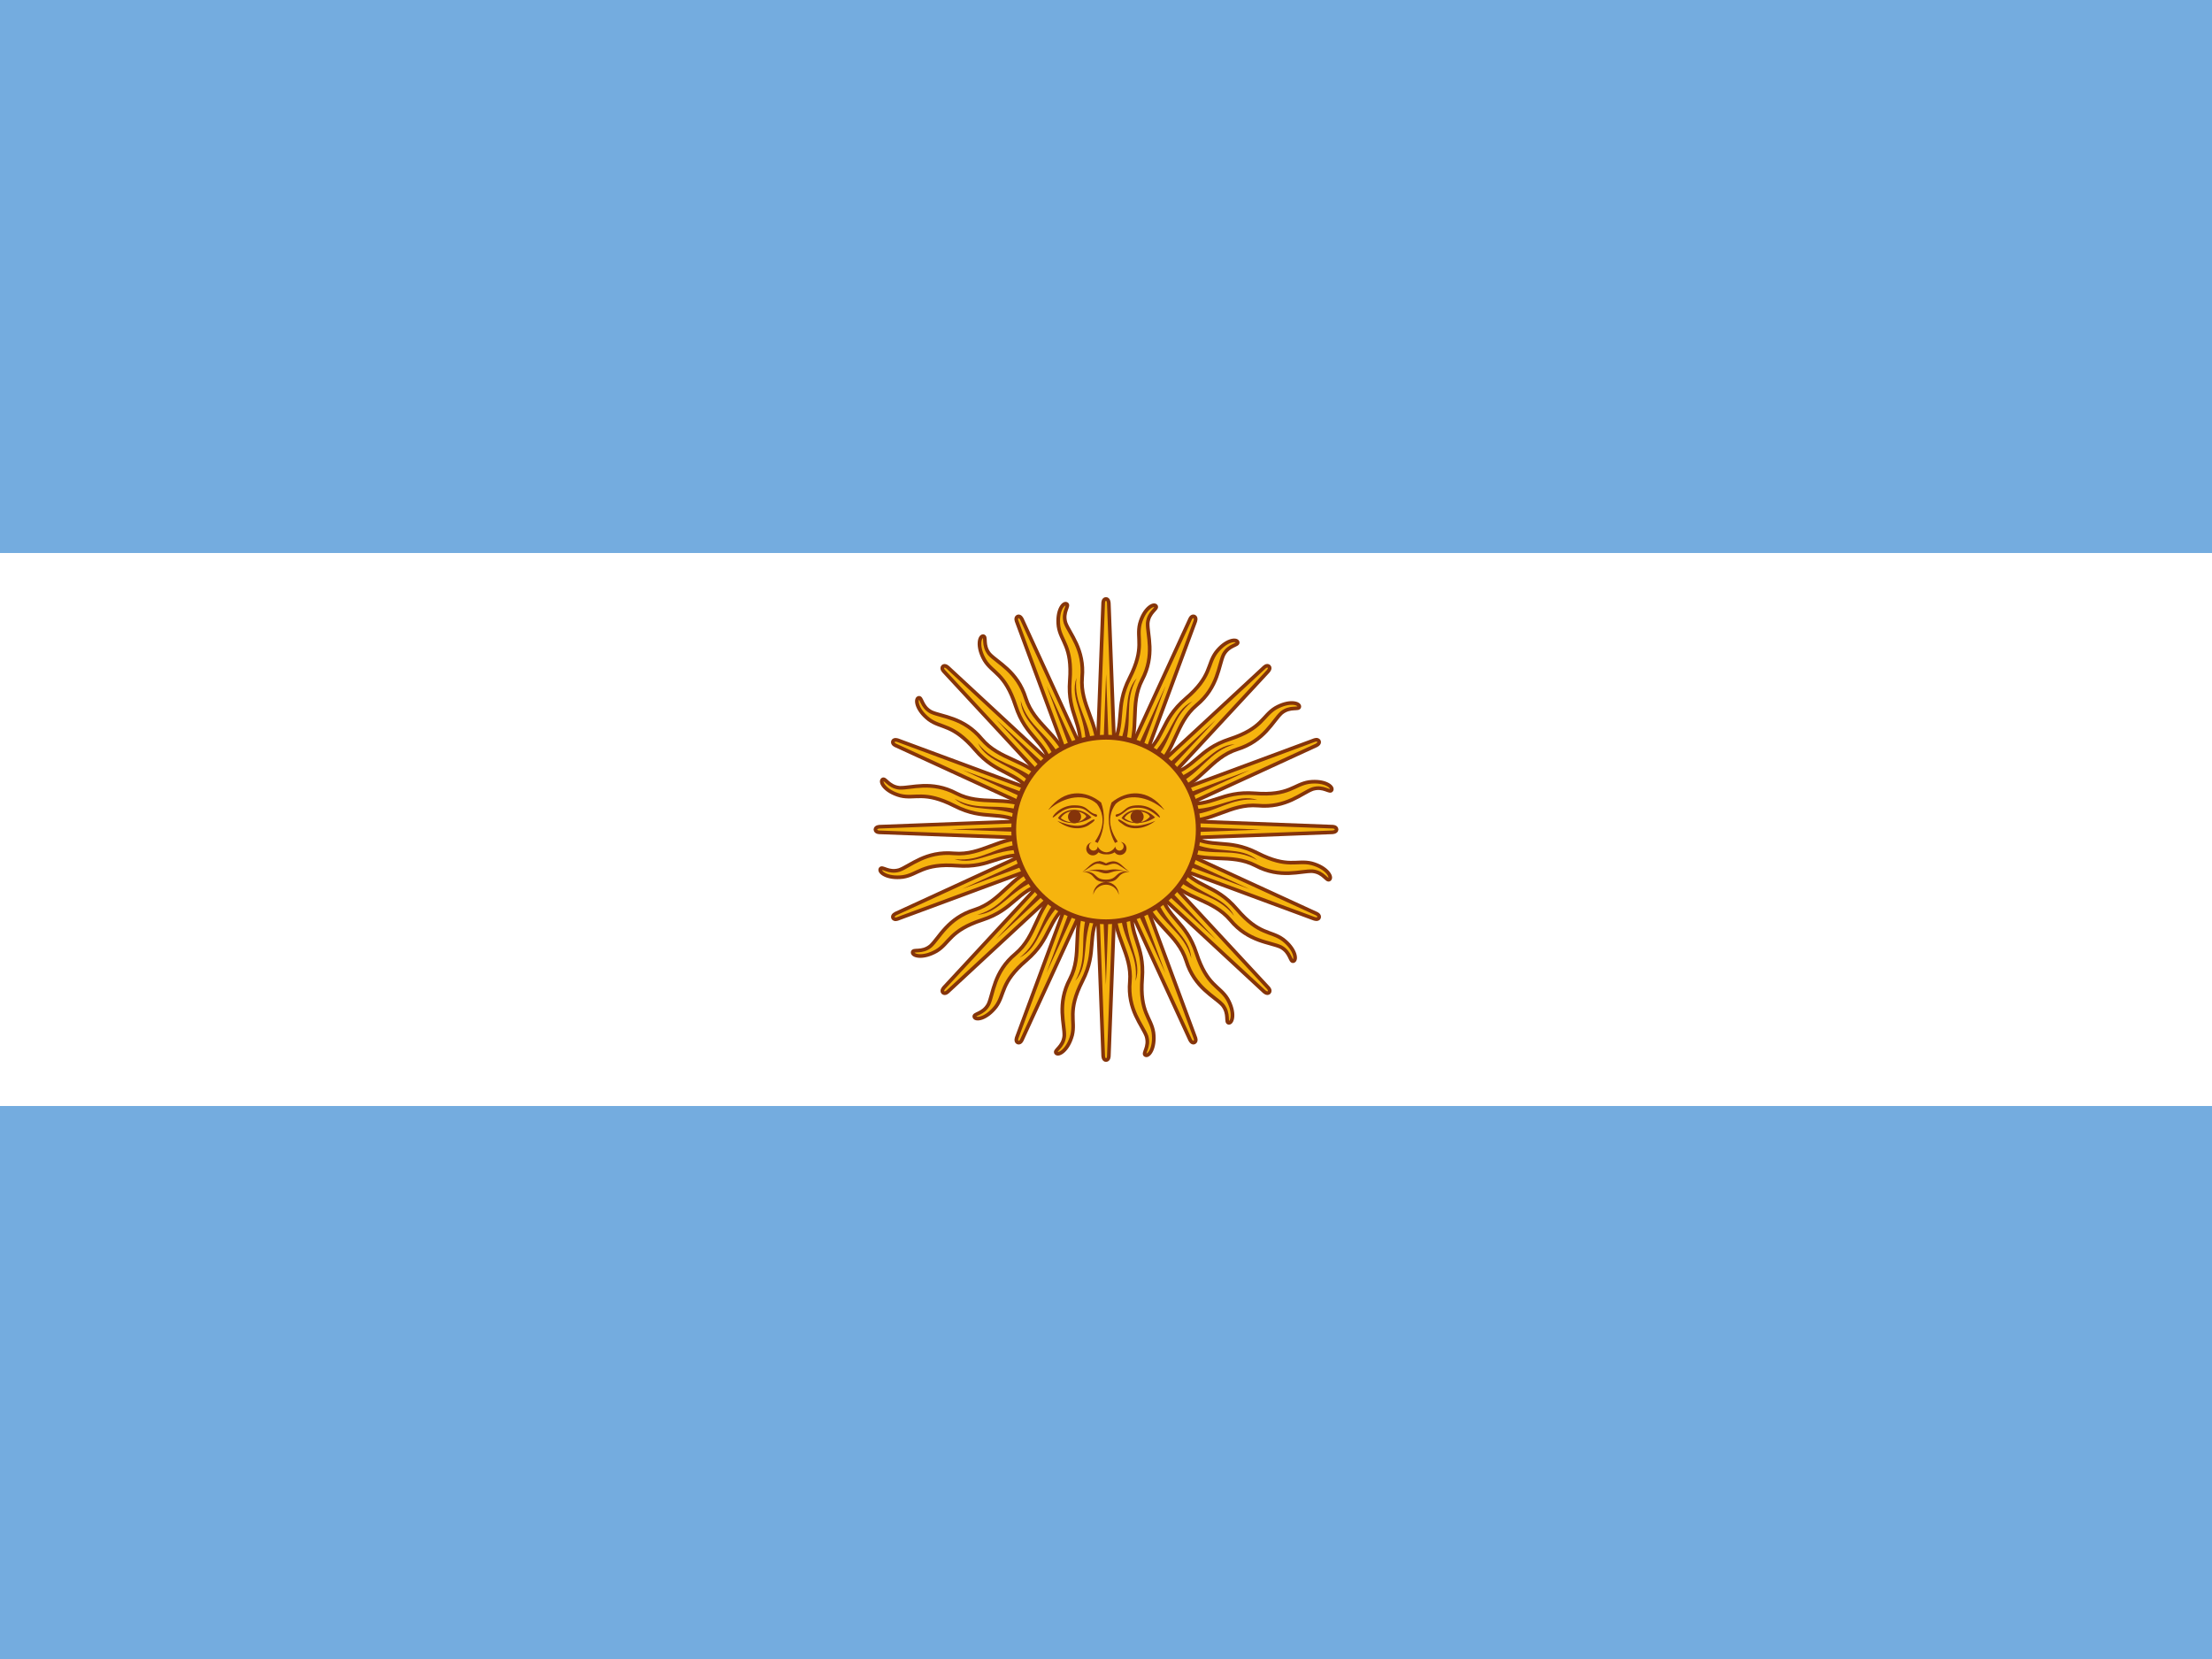
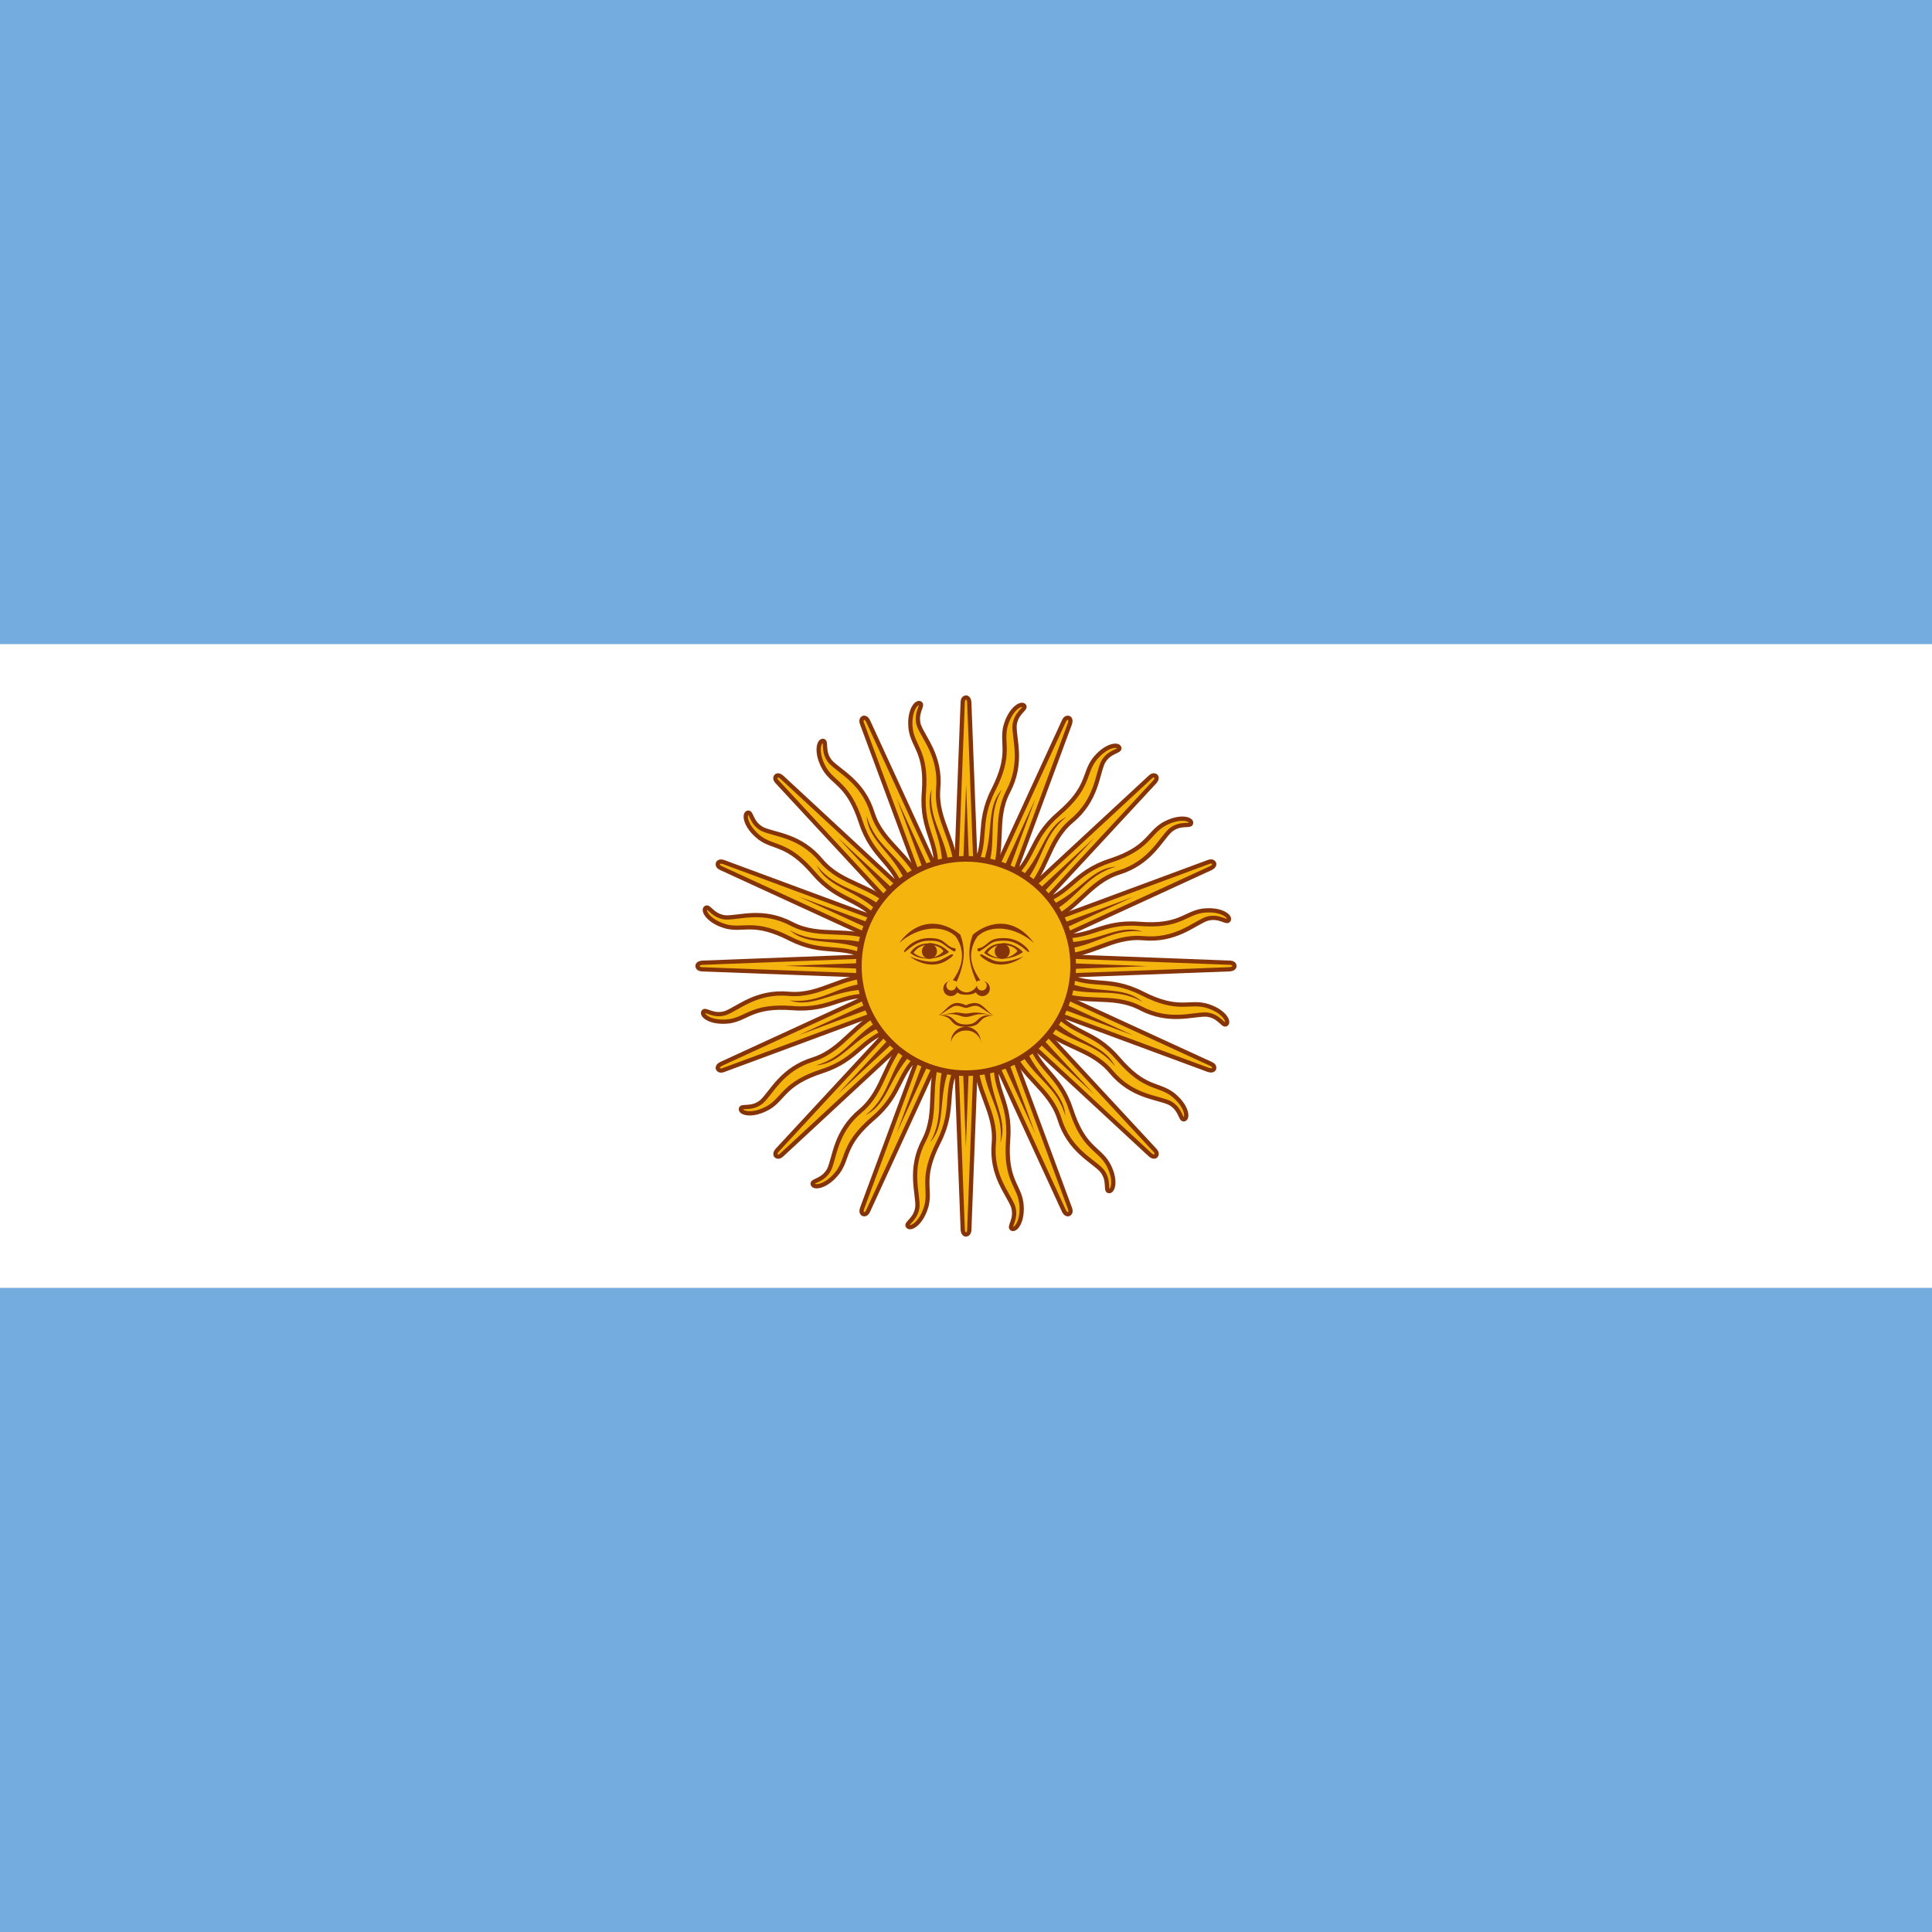
- <svg xmlns="http://www.w3.org/2000/svg" xmlns:xlink="http://www.w3.org/1999/xlink" id="flag-icons-ar" viewBox="0 0 640 480">
-   <path fill="#74acdf" d="M0 0h640v480H0z" />
-   <path fill="#fff" d="M0 160h640v160H0z" />
-   <g id="c" transform="translate(-64) scale(.96)">
+ <svg xmlns="http://www.w3.org/2000/svg" xmlns:xlink="http://www.w3.org/1999/xlink" id="flag-icons-ar" viewBox="0 0 512 512">
+   <path fill="#74acdf" d="M0 0h512v512H0z" />
+   <path fill="#fff" d="M0 170.7h512v170.6H0z" />
+   <g id="c" transform="translate(-153.6) scale(1.024)">
    <path id="a" fill="#f6b40e" stroke="#85340a" stroke-width="1.1" d="m396.8 251.3 28.5 62s.5 1.2 1.3.9c.8-.4.3-1.5.3-1.5l-23.7-64m-.7 24.1c-.4 9.4 5.4 14.6 4.7 23-.8 8.5 3.8 13.2 5 16.5 1 3.3-1.3 5.2-.3 5.7s3-2.1 2.4-6.8c-.7-4.6-4.2-6-3.4-16.3.8-10.3-4.2-12.7-3-22" />
    <use xlink:href="#a" width="100%" height="100%" transform="rotate(22.5 400 250)" />
    <use xlink:href="#a" width="100%" height="100%" transform="rotate(45 400 250)" />
    <use xlink:href="#a" width="100%" height="100%" transform="rotate(67.5 400 250)" />
    <path id="b" fill="#85340a" d="M404.3 274.4c.5 9 5.6 13 4.6 21.3 2.2-6.5-3.1-11.6-2.8-21.2m-7.7-23.8 19.5 42.6-16.3-43.9" />
    <use xlink:href="#b" width="100%" height="100%" transform="rotate(22.5 400 250)" />
    <use xlink:href="#b" width="100%" height="100%" transform="rotate(45 400 250)" />
    <use xlink:href="#b" width="100%" height="100%" transform="rotate(67.5 400 250)" />
  </g>
-   <use xlink:href="#c" width="100%" height="100%" transform="rotate(90 320 240)" />
-   <use xlink:href="#c" width="100%" height="100%" transform="rotate(180 320 240)" />
-   <use xlink:href="#c" width="100%" height="100%" transform="rotate(-90 320 240)" />
-   <circle cx="320" cy="240" r="26.7" fill="#f6b40e" stroke="#85340a" stroke-width="1.4" />
-   <path id="h" fill="#843511" d="M329.1 234.3c-1.8 0-3.6.8-4.6 2.4 2 1.9 6.6 2 9.7-.2a7 7 0 0 0-5.1-2.2zm0 .4c1.7 0 3.4.8 3.6 1.6-2 2.3-5.3 2-7.4.4a4.3 4.3 0 0 1 3.8-2z" />
-   <use xlink:href="#d" width="100%" height="100%" transform="matrix(-1 0 0 1 640.2 0)" />
-   <use xlink:href="#e" width="100%" height="100%" transform="matrix(-1 0 0 1 640.2 0)" />
-   <use xlink:href="#f" width="100%" height="100%" transform="translate(18.1)" />
-   <use xlink:href="#g" width="100%" height="100%" transform="matrix(-1 0 0 1 640.2 0)" />
-   <path fill="#85340a" d="M316 243.7a1.9 1.9 0 1 0 1.8 2.9 4 4 0 0 0 2.2.6h.2a3.9 3.9 0 0 0 2.3-.6 1.9 1.9 0 1 0 1.8-3c.5.3.8.7.8 1.3 0 .6-.5 1.2-1.2 1.2a1.2 1.2 0 0 1-1.2-1.2 3 3 0 0 1-2.6 1.7 3 3 0 0 1-2.5-1.7 1.2 1.2 0 0 1-1.3 1.2c-.6 0-1.2-.6-1.2-1.2s.3-1 .8-1.2zm2 5.5c-2.1 0-3 1.8-4.8 3 1-.4 1.9-1.2 3.3-2s2.7.2 3.5.2c.8 0 2-1 3.5-.2 1.4.8 2.3 1.6 3.3 2-1.9-1.2-2.7-3-4.8-3a5.5 5.5 0 0 0-2 .6 5.5 5.5 0 0 0-2-.7z" />
-   <path fill="#85340a" d="M317.2 251.6c-.8 0-1.8.2-3.4.6 3.7-.8 4.5.5 6.2.5 1.6 0 2.4-1.3 6.1-.5-4-1.2-4.9-.4-6.1-.4-.8 0-1.4-.3-2.8-.2z" />
-   <path fill="#85340a" d="M314 252.2h-.8c4.3.5 2.3 3 6.8 3s2.5-2.5 6.8-3c-4.5-.4-3.1 2.3-6.8 2.3-3.5 0-2.4-2.3-6-2.3zm9.7 6.7a3.7 3.7 0 0 0-7.4 0 3.8 3.8 0 0 1 7.4 0z" />
-   <path id="e" fill="#85340a" d="M303.4 234.3c4.7-4.1 10.7-4.8 14-1.7a8 8 0 0 1 1.5 3.5c.4 2.3-.3 4.8-2.1 7.4l.8.4a14.6 14.6 0 0 0 1.6-9.4 13.3 13.3 0 0 0-.6-2.3c-4.5-3.7-10.7-4-15.2 2z" />
-   <path id="d" fill="#85340a" d="M310.8 233c2.7 0 3.3.7 4.5 1.7 1.2 1 1.9.8 2 1 .3.2 0 .8-.3.6-.5-.2-1.3-.6-2.5-1.6s-2.5-1-3.7-1c-3.7 0-5.7 3-6.2 2.8-.3-.2 2.1-3.5 6.2-3.5z" />
-   <use xlink:href="#h" width="100%" height="100%" transform="translate(-18.4)" />
-   <circle id="f" cx="310.9" cy="236.3" r="1.9" fill="#85340a" />
-   <path id="g" fill="#85340a" d="M305.9 237.5c3.5 2.7 7 2.5 9 1.3 2-1.3 2-1.7 1.6-1.7-.4 0-.8.4-2.4 1.3-1.7.8-4.1.8-8.2-.9z" />
+   <use xlink:href="#c" width="100%" height="100%" transform="rotate(90 256 256)" />
+   <use xlink:href="#c" width="100%" height="100%" transform="rotate(180 256 256)" />
+   <use xlink:href="#c" width="100%" height="100%" transform="rotate(-90 256 256)" />
+   <circle cx="256" cy="256" r="28.4" fill="#f6b40e" stroke="#85340a" stroke-width="1.5" />
+   <path id="h" fill="#843511" d="M265.7 250c-2 0-3.8.8-4.9 2.5 2.2 2 7 2.2 10.3-.2a7.5 7.5 0 0 0-5.4-2.4zm0 .4c1.9 0 3.6.8 3.9 1.7-2.2 2.4-5.7 2.2-7.9.4a4.6 4.6 0 0 1 4-2.1z" />
+   <use xlink:href="#d" width="100%" height="100%" transform="matrix(-1 0 0 1 512.3 0)" />
+   <use xlink:href="#e" width="100%" height="100%" transform="matrix(-1 0 0 1 512.3 0)" />
+   <use xlink:href="#f" width="100%" height="100%" transform="translate(19.3)" />
+   <use xlink:href="#g" width="100%" height="100%" transform="matrix(-1 0 0 1 512.3 0)" />
+   <path fill="#85340a" d="M251.7 260a2 2 0 1 0 2 3c.7.6 1.7.6 2.3.6h.3a4.2 4.2 0 0 0 2.3-.6 2 2 0 1 0 2-3c.5.1.9.6.9 1.2a1.3 1.3 0 0 1-1.3 1.3 1.3 1.3 0 0 1-1.3-1.3 3.3 3.3 0 0 1-2.8 1.8 3.3 3.3 0 0 1-2.7-1.8 1.3 1.3 0 0 1-1.3 1.3 1.3 1.3 0 0 1-1.3-1.3c0-.6.3-1 .8-1.3zm2 5.8c-2.1 0-3 2-5 3.3 1.2-.5 2-1.3 3.6-2.2 1.5-.9 2.8.2 3.7.2.9 0 2.2-1.1 3.7-.2 1.5.9 2.4 1.7 3.5 2.2-2-1.4-2.8-3.3-5-3.3a6 6 0 0 0-2.2.6 5.8 5.8 0 0 0-2.2-.6z" />
+   <path fill="#85340a" d="M253 268.4a15 15 0 0 0-3.6.7c4-1 4.8.4 6.6.4 1.8 0 2.6-1.3 6.6-.5-4.4-1.2-5.3-.4-6.6-.4-.9 0-1.5-.3-3-.3z" />
+   <path fill="#85340a" d="M249.6 269h-.8c4.6.5 2.3 3.1 7.2 3.1 4.8 0 2.6-2.6 7.2-3-4.8-.5-3.3 2.4-7.2 2.4-3.7 0-2.6-2.5-6.4-2.5zm10.3 7.1a4 4 0 0 0-3.9-4 4 4 0 0 0-4 4 4 4 0 0 1 4-3 4 4 0 0 1 4 3z" />
+   <path id="e" fill="#85340a" d="M238.3 249.9c5-4.4 11.4-5 14.9-1.8a8.6 8.6 0 0 1 1.6 3.7c.5 2.5-.3 5.2-2.3 8 .3 0 .7.1 1 .4 1.6-3.4 2.3-6.8 1.7-10a14.2 14.2 0 0 0-.7-2.5c-4.8-4-11.4-4.4-16.2 2.2z" />
+   <path id="d" fill="#85340a" d="M246.2 248.6c2.8 0 3.5.6 4.8 1.7 1.3 1.1 2 .9 2.2 1.1.2.2 0 .9-.5.7-.4-.3-1.2-.7-2.6-1.8-1.3-1-2.6-1-4-1-3.8 0-6 3.2-6.5 3-.4-.2 2.2-3.7 6.6-3.7z" />
+   <use xlink:href="#h" width="100%" height="100%" transform="translate(-19.6)" />
+   <circle id="f" cx="246.3" cy="252.1" r="2" fill="#85340a" />
+   <path id="g" fill="#85340a" d="M241 253.4c3.7 2.8 7.4 2.6 9.6 1.3 2.2-1.3 2.2-1.8 1.7-1.8-.4 0-.9.5-2.6 1.3-1.8 1-4.4 1-8.8-.8z" />
</svg>
